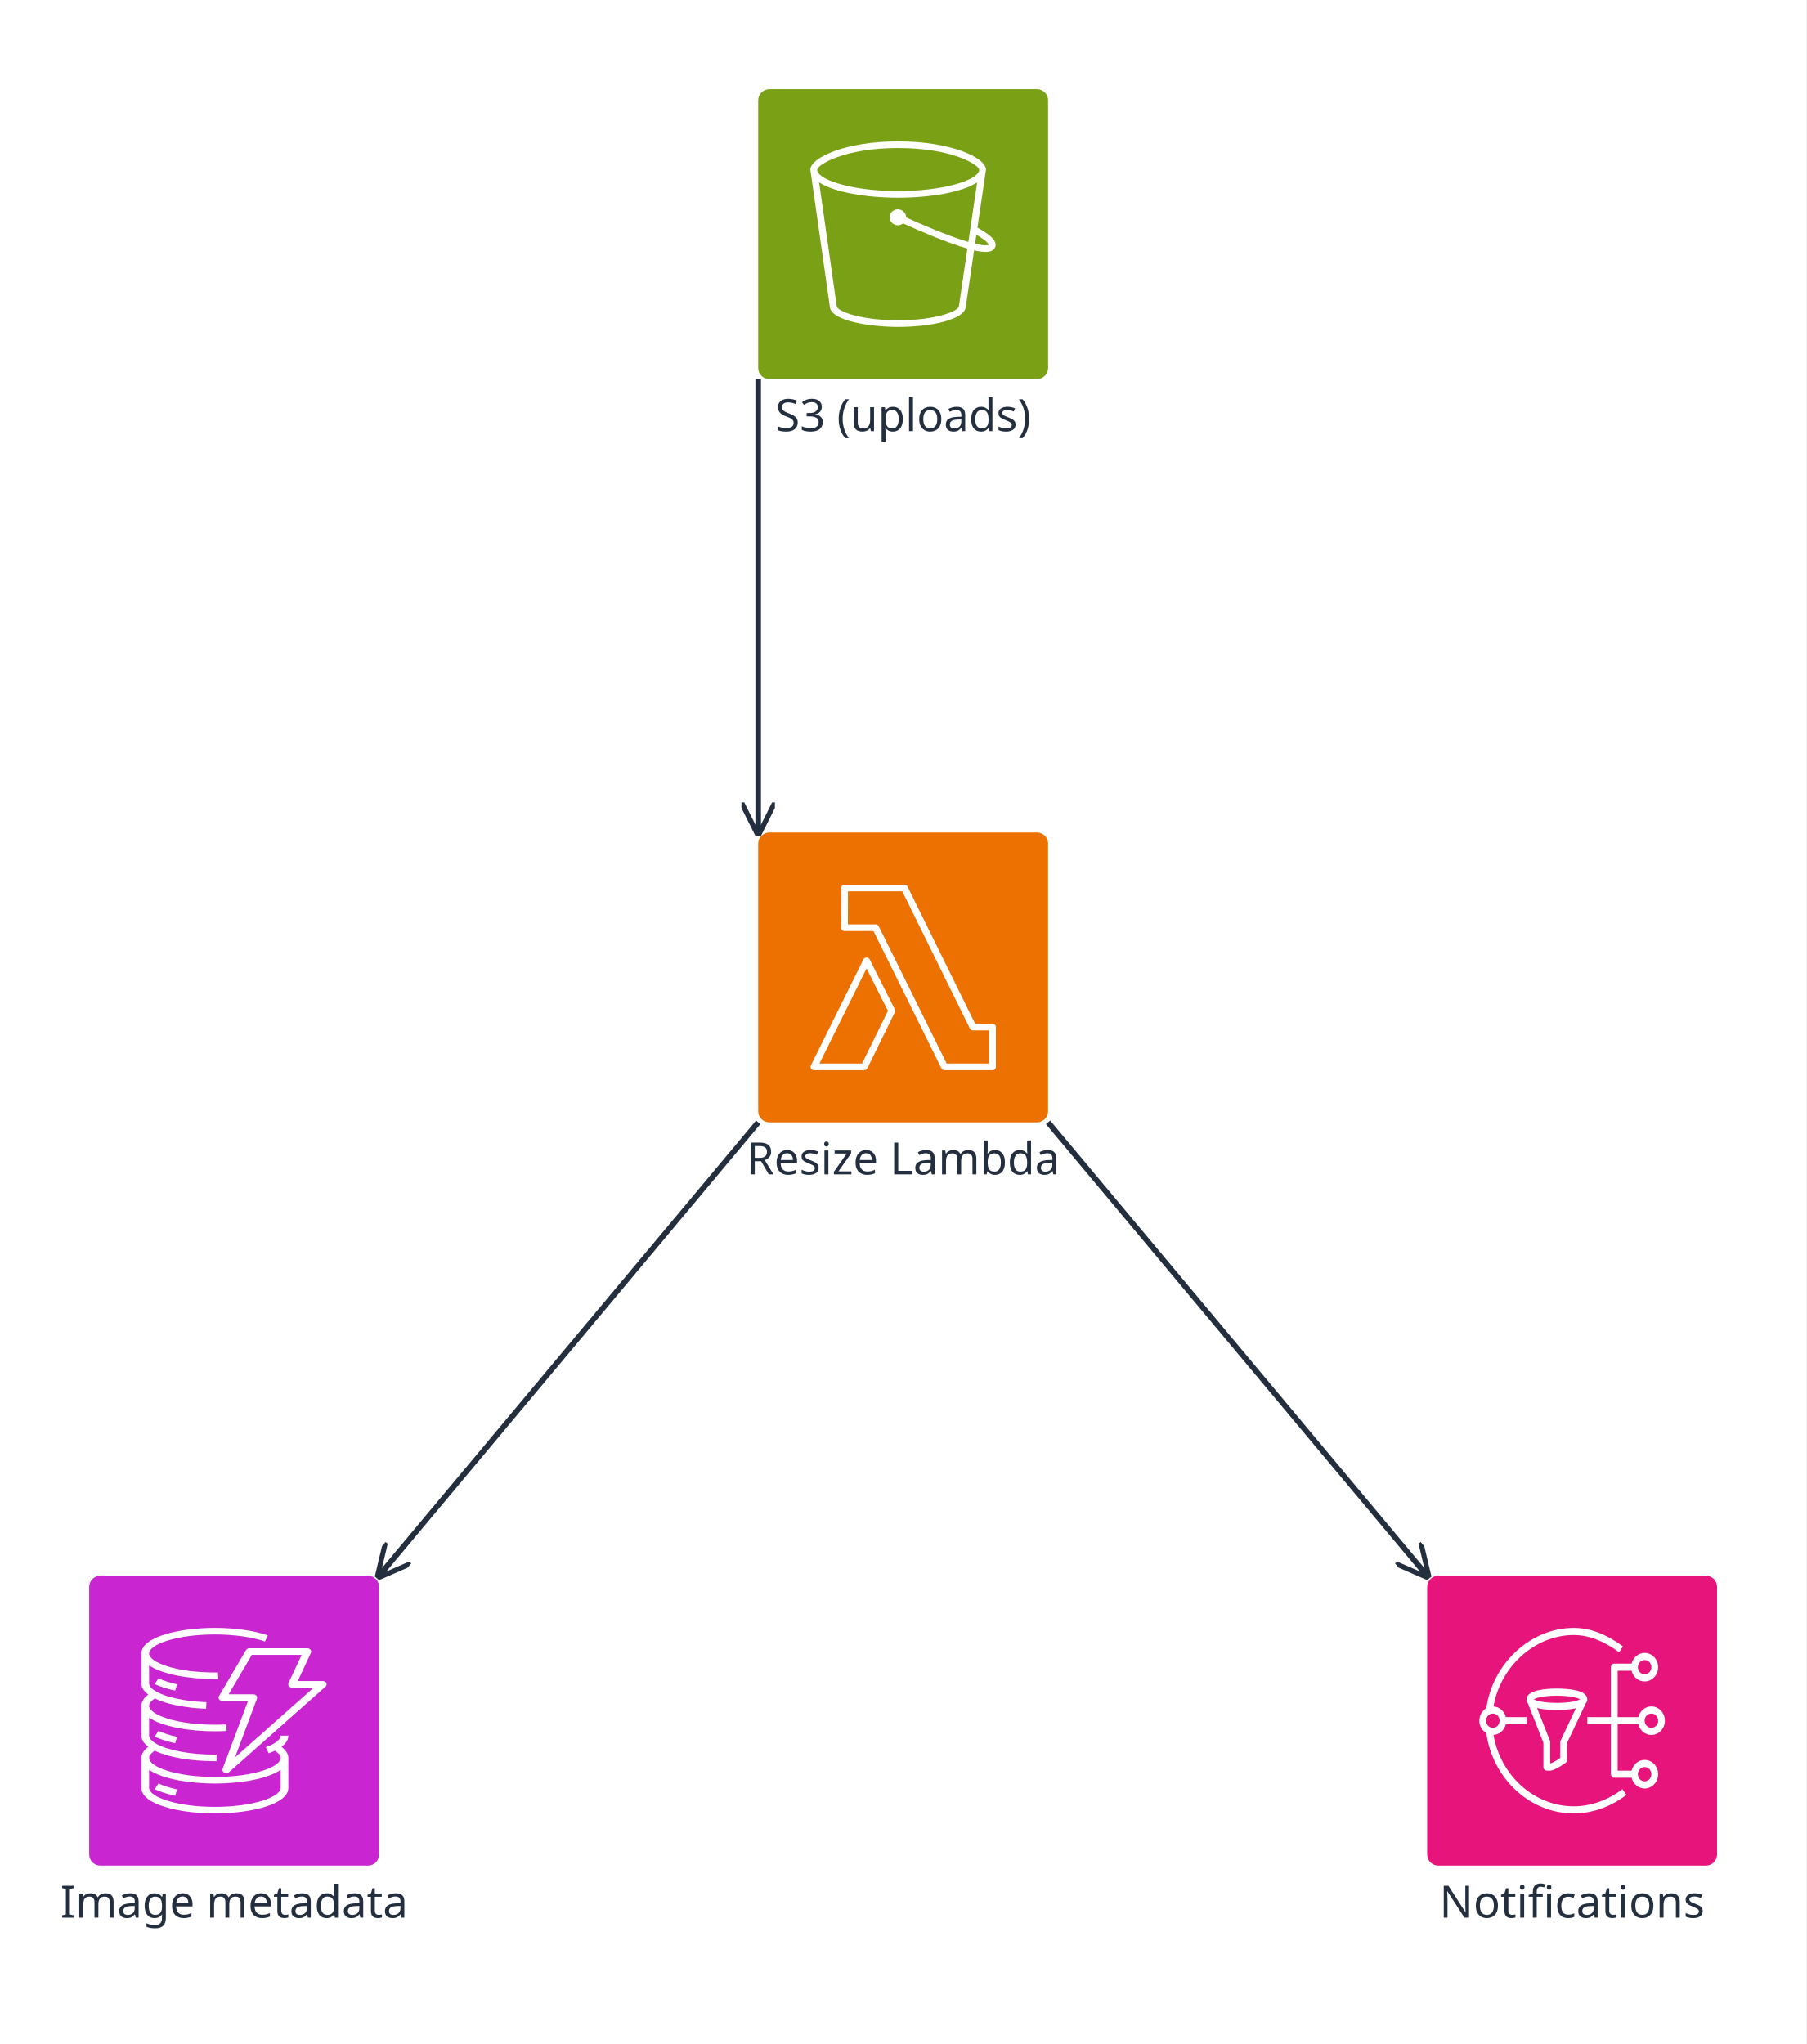
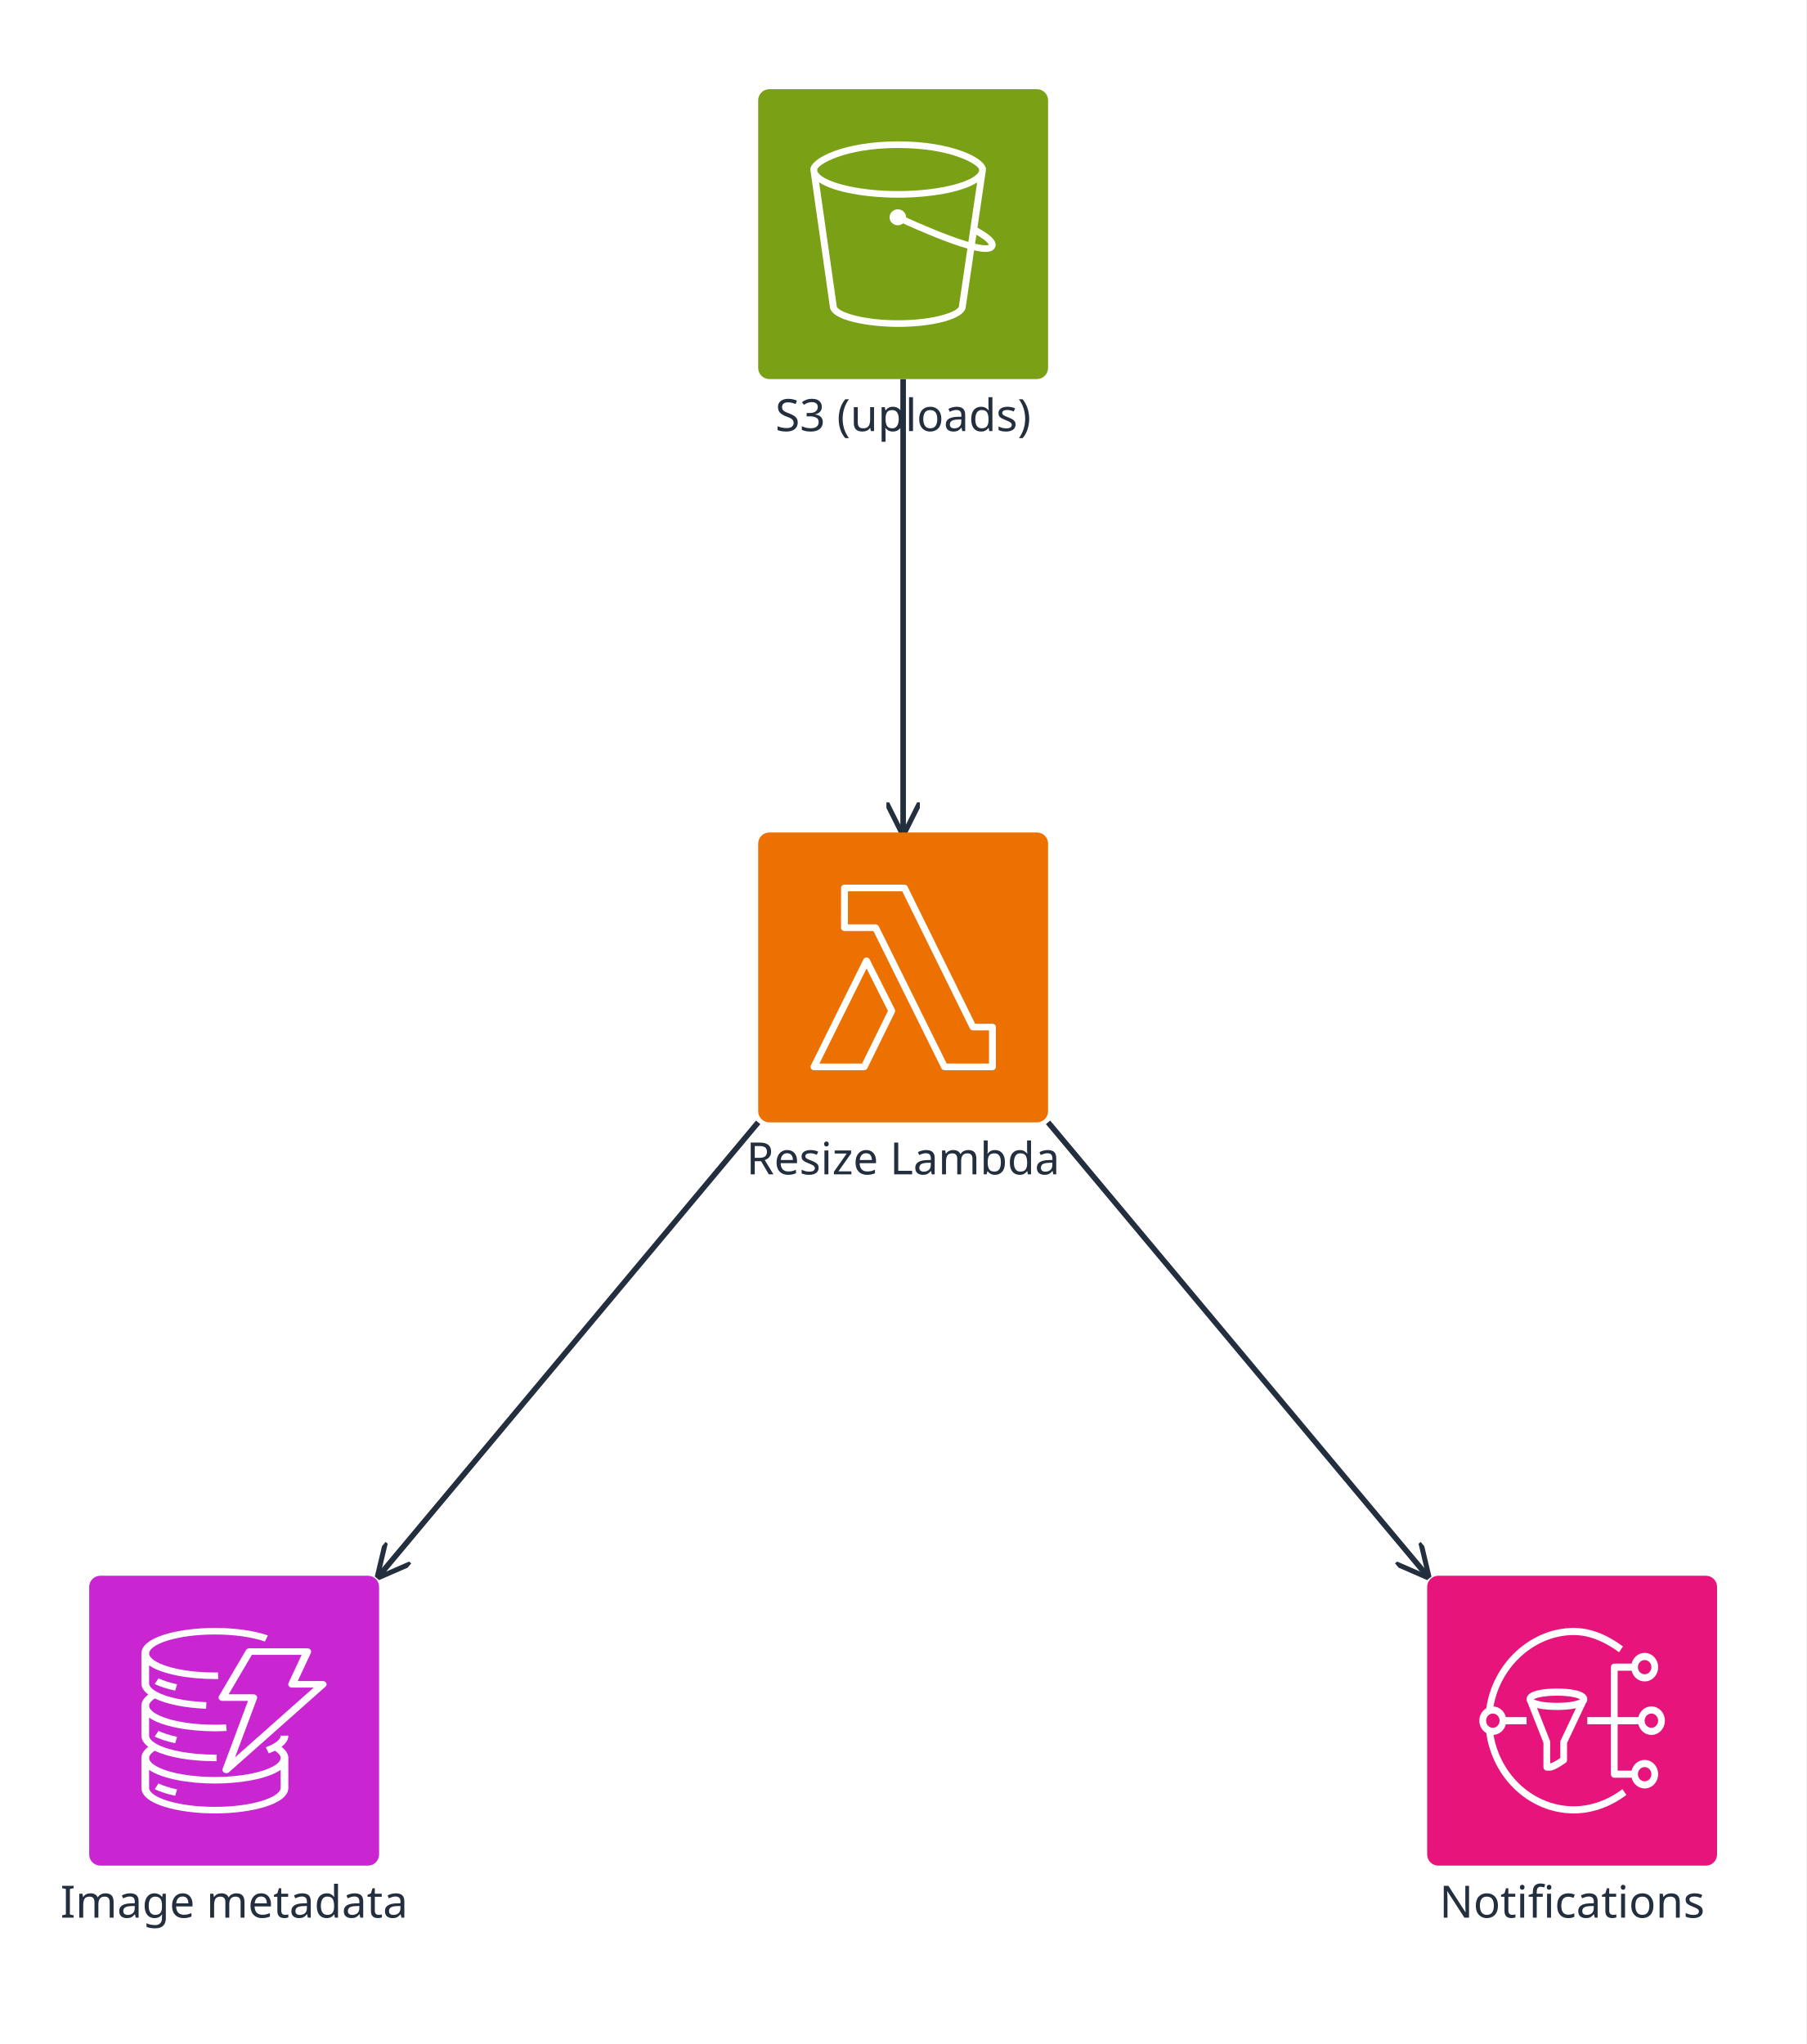
<svg xmlns="http://www.w3.org/2000/svg" viewBox="116 56 486 550" width="486" height="550">
  <rect x="116" y="56" width="486" height="550" fill="#ffffff" />
  <defs>
    <marker id="arrow" viewBox="0 0 10 10" refX="9" refY="5" markerWidth="6" markerHeight="6" orient="auto-start-reverse">
      <path d="M 0 0 L 10 5 L 0 10" fill="none" stroke="#232F3E" stroke-width="1.5" />
    </marker>
  </defs>
-   <line x1="320" y1="158" x2="320" y2="280" stroke="#232F3E" stroke-width="1.5" marker-end="url(#arrow)" />
+   <line x1="359" y1="158" x2="359" y2="280" stroke="#232F3E" stroke-width="1.5" marker-end="url(#arrow)" />
  <line x1="320" y1="358" x2="218" y2="480" stroke="#232F3E" stroke-width="1.5" marker-end="url(#arrow)" />
  <line x1="398" y1="358" x2="500" y2="480" stroke="#232F3E" stroke-width="1.5" marker-end="url(#arrow)" />
  <rect x="320" y="80" width="78" height="78" fill="#7AA116" stroke="none" rx="3" ry="3" />
  <g>
    <path d="M 378.357 121.579 L 378.713 119.168 C 381.993 121.059 382.036 121.84 382.035 121.861 C 382.029 121.866 381.47 122.315 378.357 121.579 Z M 376.557 121.098 C 370.887 119.447 362.991 115.961 359.796 114.508 C 359.796 114.496 359.8 114.484 359.8 114.472 C 359.8 113.29 358.801 112.329 357.572 112.329 C 356.346 112.329 355.347 113.29 355.347 114.472 C 355.347 115.653 356.346 116.614 357.572 116.614 C 358.112 116.614 358.601 116.42 358.987 116.113 C 362.747 117.825 370.581 121.26 376.293 122.882 L 374.034 138.22 C 374.028 138.262 374.025 138.304 374.025 138.346 C 374.025 139.696 367.811 142.177 357.659 142.177 C 347.398 142.177 341.119 139.696 341.119 138.346 C 341.119 138.305 341.116 138.265 341.111 138.225 L 336.391 105.057 C 340.476 107.763 349.261 109.194 357.664 109.194 C 366.054 109.194 374.824 107.768 378.917 105.071 Z M 335.893 101.598 C 335.96 100.424 342.965 95.823 357.664 95.823 C 372.361 95.823 379.368 100.424 379.435 101.598 L 379.435 101.998 C 378.629 104.628 369.55 107.411 357.664 107.411 C 345.758 107.411 336.674 104.619 335.893 101.985 Z M 381.288 101.617 C 381.288 98.528 372.085 94.04 357.664 94.04 C 343.243 94.04 334.04 98.528 334.04 101.617 L 334.127 102.289 L 339.267 138.414 C 339.39 142.453 350.587 143.96 357.659 143.96 C 366.434 143.96 375.756 142.018 375.877 138.416 L 378.097 123.354 C 379.332 123.638 380.348 123.783 381.164 123.783 C 382.26 123.783 383.001 123.526 383.45 123.011 C 383.819 122.588 383.96 122.076 383.854 121.532 C 383.614 120.298 382.092 118.968 378.992 117.266 L 381.194 102.324 Z" fill="#ffffff" fill-rule="evenodd" stroke="none" />
  </g>
  <text x="359" y="172" font-family="sans-serif" font-size="12" fill="#232F3E" text-anchor="middle">S3 (uploads)</text>
  <rect x="320" y="280" width="78" height="78" fill="#ED7100" stroke="none" rx="3" ry="3" />
  <g>
    <path d="M 347.947 342.177 L 336.479 342.177 L 349.163 316.59 L 354.909 328.009 Z M 349.99 314.144 C 349.835 313.837 349.511 313.642 349.157 313.642 L 349.155 313.642 C 348.798 313.643 348.474 313.84 348.321 314.149 L 334.177 342.684 C 334.04 342.961 334.059 343.285 334.229 343.545 C 334.398 343.803 334.695 343.96 335.012 343.96 L 348.533 343.96 C 348.891 343.96 349.216 343.761 349.371 343.45 L 356.773 328.385 C 356.892 328.141 356.891 327.858 356.769 327.616 Z M 382.109 342.177 L 370.715 342.177 L 352.435 305.245 C 352.283 304.935 351.957 304.737 351.599 304.737 L 344.144 304.737 L 344.152 295.823 L 358.764 295.823 L 376.96 332.754 C 377.113 333.064 377.439 333.263 377.796 333.263 L 382.109 333.263 Z M 383.035 331.48 L 378.382 331.48 L 360.187 294.549 C 360.033 294.239 359.707 294.04 359.35 294.04 L 343.228 294.04 C 342.718 294.04 342.303 294.438 342.302 294.931 L 342.292 305.628 C 342.292 305.865 342.388 306.091 342.563 306.259 C 342.737 306.426 342.971 306.52 343.218 306.52 L 351.016 306.52 L 369.296 343.452 C 369.449 343.762 369.774 343.96 370.131 343.96 L 383.035 343.96 C 383.546 343.96 383.96 343.561 383.96 343.069 L 383.96 332.371 C 383.96 331.879 383.546 331.48 383.035 331.48 Z" fill="#ffffff" fill-rule="evenodd" stroke="none" />
  </g>
  <text x="359" y="372" font-family="sans-serif" font-size="12" fill="#232F3E" text-anchor="middle">Resize Lambda</text>
  <rect x="140" y="480" width="78" height="78" fill="#C925D1" stroke="none" rx="3" ry="3" />
  <g>
    <path d="M 191.509 532.238 C 188.043 534.644 180.772 535.915 173.814 535.915 C 166.855 535.915 159.582 534.643 156.117 532.237 L 156.117 537.083 L 156.118 537.083 C 156.118 539.498 163.385 542.191 173.814 542.191 C 184.235 542.191 191.498 539.502 191.509 537.087 Z M 191.51 523.031 L 193.587 523.021 L 193.587 523.031 C 193.587 524.108 192.959 525.113 191.736 526.034 C 193.218 527.154 193.587 528.253 193.587 529.036 C 193.587 529.041 193.586 529.046 193.586 529.051 L 193.586 537.083 L 193.587 537.083 C 193.587 541.549 183.399 543.96 173.814 543.96 C 164.252 543.96 154.092 541.559 154.043 537.113 C 154.043 537.108 154.04 537.104 154.04 537.1 L 154.04 529.033 C 154.04 529.031 154.042 529.029 154.042 529.026 C 154.045 528.243 154.415 527.149 155.896 526.032 C 154.424 524.916 154.05 523.827 154.041 523.051 L 154.042 523.051 C 154.042 523.047 154.04 523.044 154.04 523.041 L 154.04 514.974 C 154.04 514.972 154.042 514.969 154.042 514.966 C 154.045 514.184 154.416 513.089 155.897 511.973 C 154.424 510.857 154.05 509.767 154.041 508.992 L 154.042 508.992 C 154.042 508.988 154.04 508.985 154.04 508.981 L 154.04 500.916 C 154.04 500.913 154.042 500.91 154.042 500.908 C 154.06 496.447 164.236 494.04 173.814 494.04 C 179.225 494.04 184.423 494.778 188.075 496.065 L 187.28 497.699 C 183.871 496.498 178.963 495.809 173.814 495.809 C 163.385 495.809 156.118 498.502 156.118 500.919 C 156.118 503.337 163.385 506.03 173.814 506.03 C 174.095 506.032 174.371 506.03 174.649 506.021 L 174.736 507.788 C 174.429 507.798 174.121 507.798 173.814 507.798 C 166.855 507.798 159.582 506.526 156.117 504.12 L 156.117 508.963 L 156.118 508.963 L 156.118 508.983 C 156.128 509.91 157.236 510.72 158.164 511.235 C 160.957 512.764 165.962 513.807 171.543 514.024 L 171.449 515.791 C 165.795 515.571 160.844 514.563 157.658 513.02 C 156.873 513.524 156.118 514.206 156.118 514.979 C 156.118 517.395 163.385 520.088 173.814 520.088 C 174.837 520.088 175.852 520.06 176.834 520.001 L 176.978 521.765 C 175.95 521.826 174.885 521.857 173.814 521.857 C 166.855 521.857 159.582 520.585 156.117 518.179 L 156.117 523.021 L 156.118 523.021 C 156.128 523.97 157.236 524.778 158.164 525.293 C 161.358 527.043 167.356 528.133 173.814 528.133 L 174.271 528.133 L 174.271 529.901 L 173.814 529.901 C 167.253 529.901 161.29 528.856 157.643 527.088 C 156.862 527.591 156.118 528.269 156.118 529.036 C 156.118 531.453 163.385 534.147 173.814 534.147 C 184.235 534.147 191.498 531.457 191.509 529.042 L 191.509 529.033 L 191.509 529.032 C 191.507 528.264 190.76 527.585 189.977 527.083 C 189.47 527.33 188.927 527.567 188.309 527.785 L 187.514 526.151 C 188.268 525.885 188.922 525.598 189.459 525.295 C 190.395 524.771 191.51 523.952 191.51 523.031 Z M 200.405 510.101 L 194.586 510.101 C 194.242 510.101 193.919 509.956 193.727 509.713 C 193.533 509.471 193.494 509.162 193.62 508.891 L 197.16 501.294 L 183.756 501.294 L 177.526 511.904 L 184.153 511.904 C 184.484 511.904 184.795 512.04 184.992 512.267 C 185.186 512.495 185.243 512.788 185.142 513.057 L 179.228 528.885 Z M 203.591 509.829 L 177.634 532.853 C 177.432 533.031 177.16 533.124 176.884 533.124 C 176.702 533.124 176.518 533.084 176.354 533 C 175.938 532.79 175.748 532.364 175.895 531.972 L 182.733 513.673 L 175.846 513.673 C 175.486 513.673 175.152 513.514 174.962 513.254 C 174.773 512.993 174.756 512.667 174.918 512.394 L 182.186 500.015 C 182.362 499.716 182.721 499.526 183.114 499.526 L 198.689 499.526 C 199.033 499.526 199.356 499.672 199.548 499.914 C 199.742 500.157 199.782 500.465 199.655 500.736 L 196.115 508.332 L 202.842 508.332 C 203.257 508.332 203.634 508.544 203.797 508.87 C 203.96 509.196 203.879 509.574 203.591 509.829 Z M 157.627 537.429 C 159.099 538.142 160.951 538.74 163.133 539.207 L 163.639 537.492 C 161.668 537.07 159.944 536.517 158.653 535.893 Z M 163.133 525.061 L 163.639 523.346 C 161.668 522.923 159.944 522.37 158.653 521.746 L 157.627 523.283 C 159.099 523.995 160.95 524.594 163.133 525.061 Z M 157.627 509.137 L 158.653 507.6 C 159.942 508.224 161.667 508.776 163.639 509.2 L 163.133 510.914 C 160.948 510.446 159.097 509.848 157.627 509.137 Z" fill="#ffffff" fill-rule="evenodd" stroke="none" />
  </g>
  <text x="179" y="572" font-family="sans-serif" font-size="12" fill="#232F3E" text-anchor="middle">Image metadata</text>
  <rect x="500" y="480" width="78" height="78" fill="#E7157B" stroke="none" rx="3" ry="3" />
  <g>
    <path d="M 517.671 517.08 C 518.672 517.08 519.486 517.941 519.486 519 C 519.486 520.059 518.672 520.92 517.671 520.92 C 516.669 520.92 515.855 520.059 515.855 519 C 515.855 517.941 516.669 517.08 517.671 517.08 Z M 539.454 542.04 C 528.847 542.04 519.748 533.847 517.847 522.821 C 519.454 522.738 520.781 521.553 521.171 519.96 L 526.747 519.96 L 526.747 518.04 L 521.171 518.04 C 520.781 516.448 519.455 515.263 517.848 515.179 C 519.744 504.322 529.026 495.96 539.454 495.96 C 543.368 495.96 547.47 497.517 551.642 500.588 L 552.679 499.012 C 548.197 495.713 543.747 494.04 539.454 494.04 C 527.9 494.04 517.624 503.51 515.912 515.66 C 514.802 516.319 514.04 517.56 514.04 519 C 514.04 520.44 514.802 521.681 515.912 522.339 C 517.643 534.687 527.705 543.96 539.454 543.96 C 544.361 543.96 549.385 542.191 553.599 538.979 L 552.537 537.421 C 548.63 540.4 543.984 542.04 539.454 542.04 Z M 529.561 515.584 C 531.244 516.019 533.35 516.12 534.916 516.12 C 536.406 516.12 538.386 516.029 540.025 515.646 L 535.919 524.331 C 535.856 524.463 535.823 524.611 535.823 524.76 L 535.823 529.035 C 535.096 529.525 533.856 530.34 533.1 530.507 L 533.1 524.76 C 533.1 524.633 533.077 524.508 533.03 524.39 Z M 534.916 512.28 C 538.569 512.28 540.519 512.86 541.125 513.24 C 540.519 513.62 538.569 514.2 534.916 514.2 C 531.262 514.2 529.312 513.62 528.706 513.24 C 529.312 512.86 531.262 512.28 534.916 512.28 Z M 532.193 532.44 L 533.1 532.44 C 533.139 532.44 533.178 532.437 533.217 532.432 C 534.327 532.28 535.741 531.372 536.978 530.532 L 537.216 530.371 C 537.479 530.195 537.639 529.888 537.639 529.56 L 537.639 524.987 L 542.684 514.315 C 542.933 514.009 543.084 513.657 543.084 513.24 C 543.084 510.734 537.966 510.36 534.916 510.36 C 531.865 510.36 526.747 510.734 526.747 513.24 C 526.747 513.591 526.856 513.897 527.037 514.168 L 531.285 524.952 L 531.285 531.48 C 531.285 532.01 531.691 532.44 532.193 532.44 Z M 558.514 531.48 C 559.515 531.48 560.329 532.341 560.329 533.4 C 560.329 534.459 559.515 535.32 558.514 535.32 C 557.513 535.32 556.699 534.459 556.699 533.4 C 556.699 532.341 557.513 531.48 558.514 531.48 Z M 558.514 502.68 C 559.515 502.68 560.329 503.541 560.329 504.6 C 560.329 505.659 559.515 506.52 558.514 506.52 C 557.513 506.52 556.699 505.659 556.699 504.6 C 556.699 503.541 557.513 502.68 558.514 502.68 Z M 560.329 517.08 C 561.331 517.08 562.145 517.941 562.145 519 C 562.145 520.059 561.331 520.92 560.329 520.92 C 559.328 520.92 558.514 520.059 558.514 519 C 558.514 517.941 559.328 517.08 560.329 517.08 Z M 551.253 519.96 L 556.829 519.96 C 557.234 521.611 558.643 522.84 560.329 522.84 C 562.332 522.84 563.96 521.118 563.96 519 C 563.96 516.882 562.332 515.16 560.329 515.16 C 558.643 515.16 557.234 516.389 556.829 518.04 L 551.253 518.04 L 551.253 505.56 L 555.013 505.56 C 555.418 507.211 556.828 508.44 558.514 508.44 C 560.516 508.44 562.145 506.718 562.145 504.6 C 562.145 502.482 560.516 500.76 558.514 500.76 C 556.828 500.76 555.418 501.989 555.013 503.64 L 550.345 503.64 C 549.844 503.64 549.438 504.07 549.438 504.6 L 549.438 518.04 L 543.084 518.04 L 543.084 519.96 L 549.438 519.96 L 549.438 533.4 C 549.438 533.93 549.844 534.36 550.345 534.36 L 555.013 534.36 C 555.418 536.011 556.828 537.24 558.514 537.24 C 560.516 537.24 562.145 535.518 562.145 533.4 C 562.145 531.282 560.516 529.56 558.514 529.56 C 556.828 529.56 555.418 530.789 555.013 532.44 L 551.253 532.44 Z" fill="#ffffff" fill-rule="evenodd" stroke="none" />
  </g>
  <text x="539" y="572" font-family="sans-serif" font-size="12" fill="#232F3E" text-anchor="middle">Notifications</text>
</svg>
